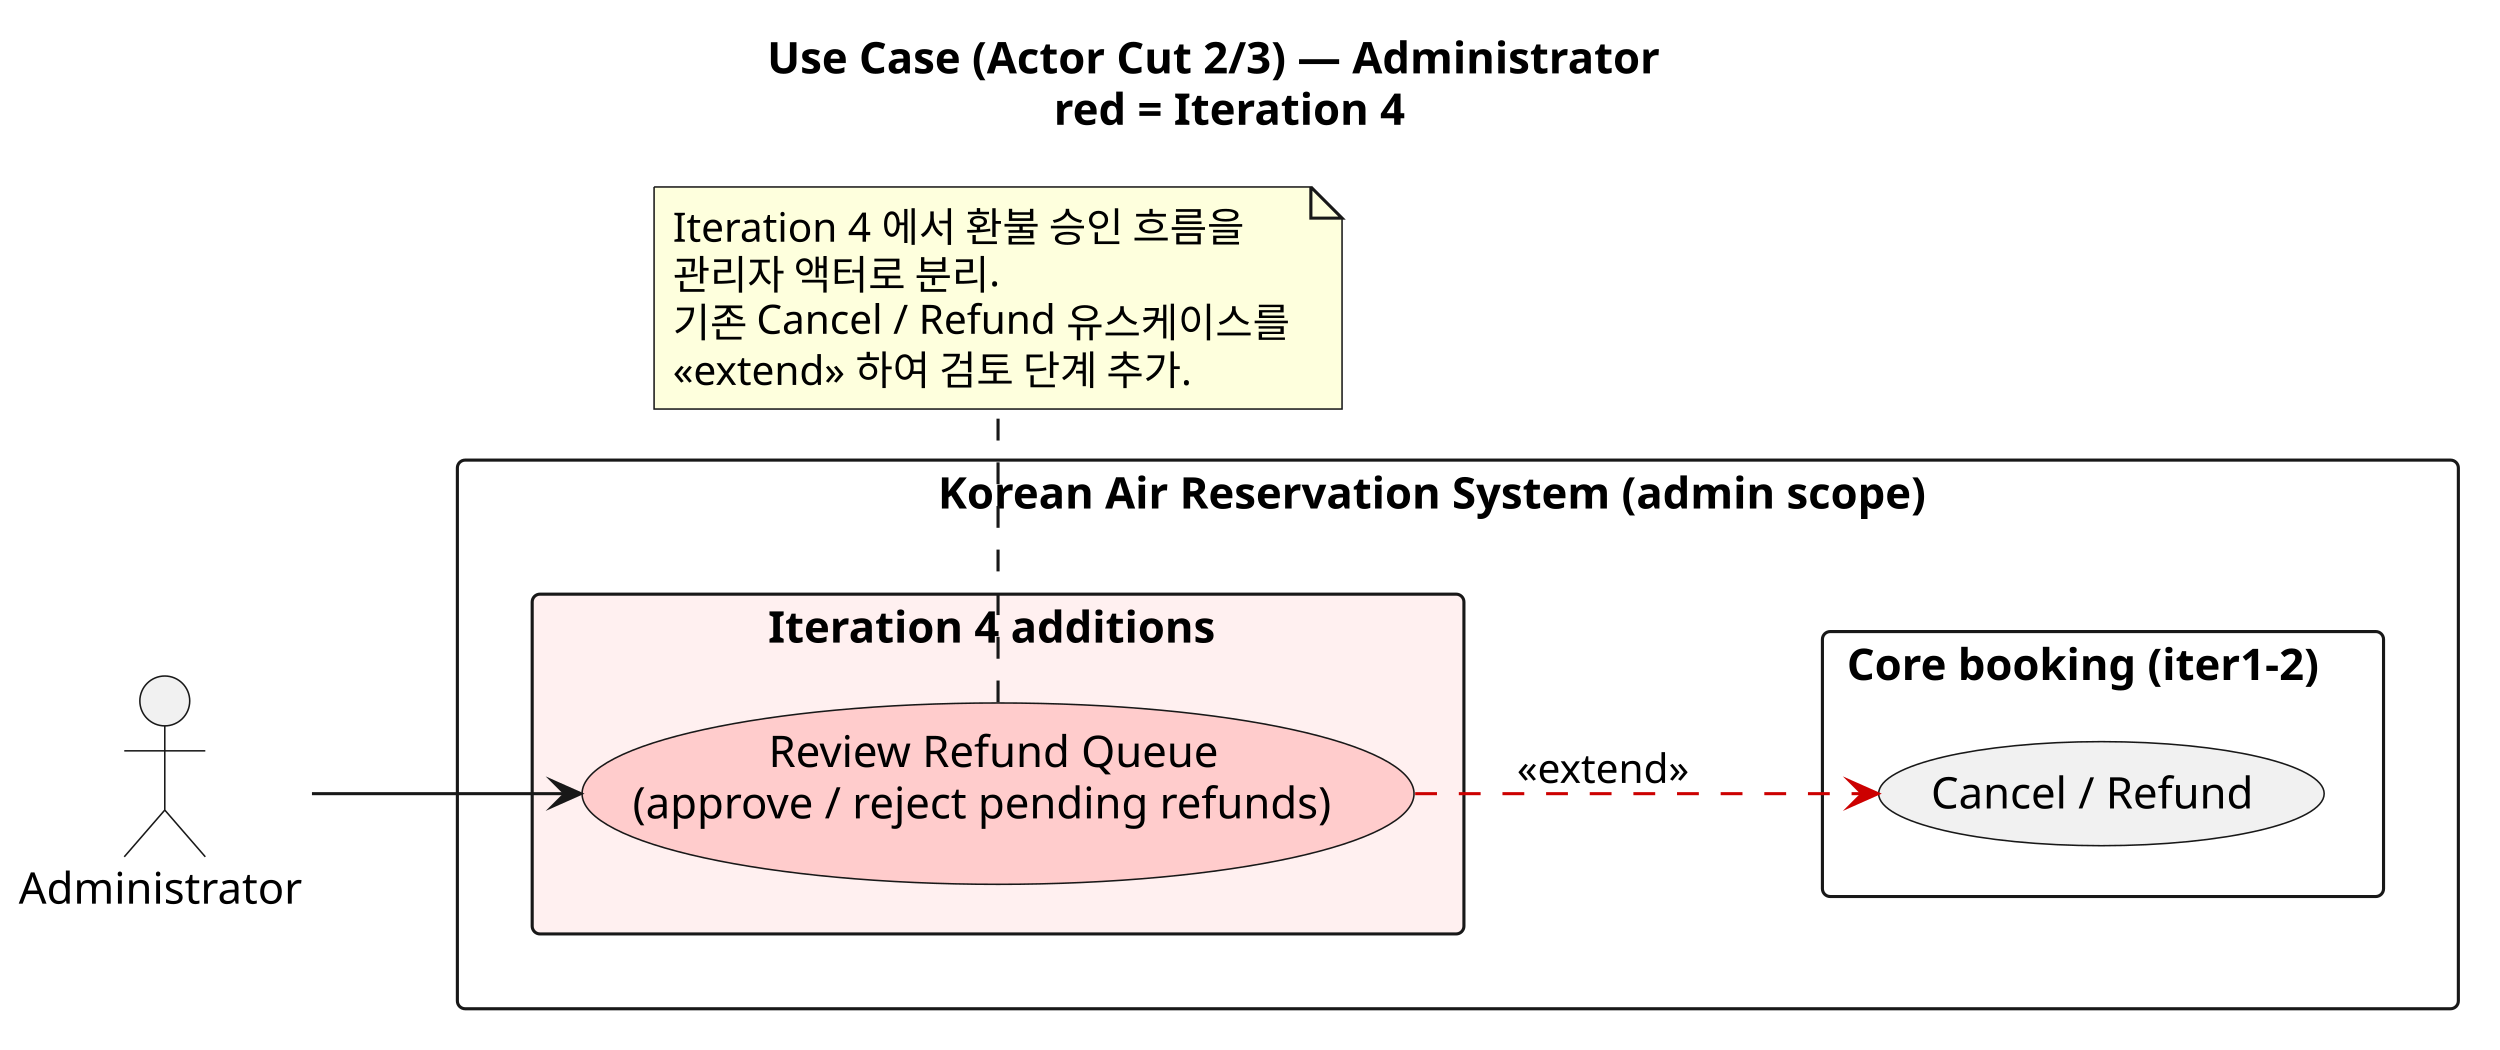
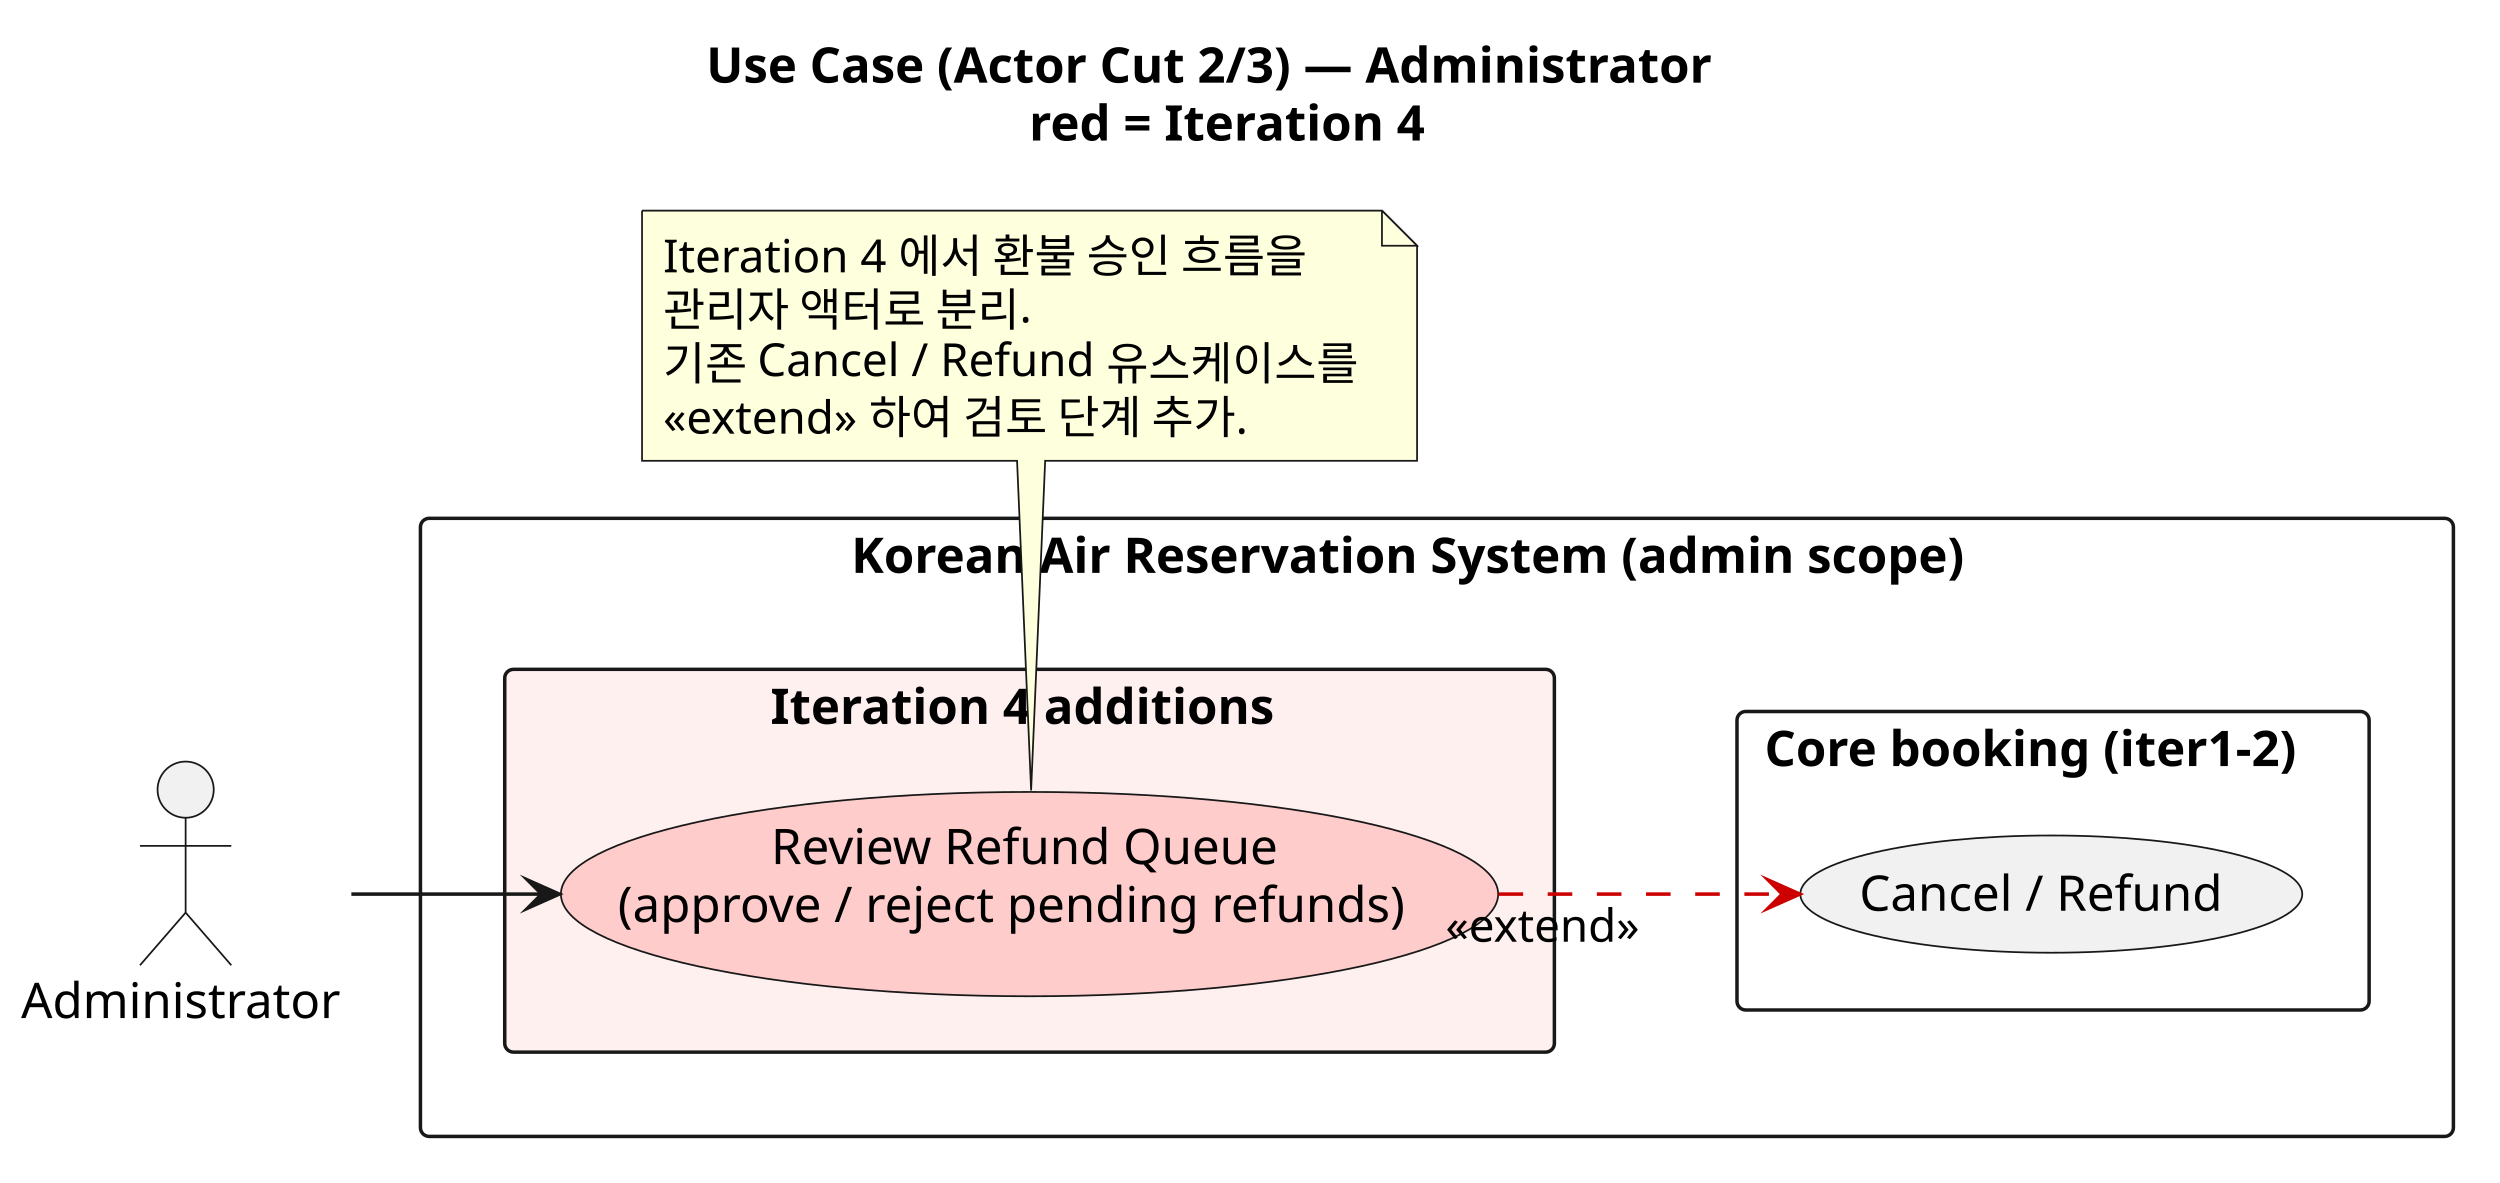
- <svg xmlns="http://www.w3.org/2000/svg" contentStyleType="text/css" data-diagram-type="DESCRIPTION" height="456.354px" preserveAspectRatio="none" style="width:1086px;height:456px;background:#FFFFFF;" version="1.1" viewBox="0 0 1086 456" width="1086.042px" zoomAndPan="magnify">
+ <svg xmlns="http://www.w3.org/2000/svg" contentStyleType="text/css" data-diagram-type="DESCRIPTION" height="456.354px" preserveAspectRatio="none" style="width:964px;height:456px;background:#FFFFFF;" version="1.1" viewBox="0 0 964 456" width="964.167px" zoomAndPan="magnify">
  <defs />
  <g>
    <g class="title" data-source-line="1">
-       <text fill="#000000" font-family="sans-serif" font-size="18.958" font-weight="700" lengthAdjust="spacing" textLength="410.863" x="333.263" y="31.87">Use Case (Actor Cut 2/3) — Administrator</text>
-       <text fill="#000000" font-family="sans-serif" font-size="18.958" font-weight="700" lengthAdjust="spacing" textLength="161.868" x="457.76" y="54.198">red = Iteration 4</text>
+       <text fill="#000000" font-family="sans-serif" font-size="18.958" font-weight="700" lengthAdjust="spacing" textLength="410.863" x="272.325" y="31.87">Use Case (Actor Cut 2/3) — Administrator</text>
+       <text fill="#000000" font-family="sans-serif" font-size="18.958" font-weight="700" lengthAdjust="spacing" textLength="161.868" x="396.823" y="54.198">red = Iteration 4</text>
    </g>
    <g class="cluster" data-qualified-name="Korean Air Reservation System  .admin scope." data-source-line="12" id="ent0002">
-       <rect fill="none" height="238.333" rx="3.385" ry="3.385" style="stroke:#181818;stroke-width:1.354;" width="869.226" x="198.683" y="199.87" />
-       <text fill="#000000" font-family="sans-serif" font-size="18.958" font-weight="700" lengthAdjust="spacing" textLength="451.686" x="407.453" y="220.907">Korean Air Reservation System  (admin scope)</text>
+       <rect fill="none" height="238.333" rx="3.385" ry="3.385" style="stroke:#181818;stroke-width:1.354;" width="783.913" x="162.121" y="199.87" />
+       <text fill="#000000" font-family="sans-serif" font-size="18.958" font-weight="700" lengthAdjust="spacing" textLength="451.686" x="328.235" y="220.907">Korean Air Reservation System  (admin scope)</text>
    </g>
    <g class="cluster" data-qualified-name="Korean Air Reservation System  .admin scope..Core booking .iter1-2." data-source-line="13" id="ent0003">
-       <rect fill="none" height="115.104" rx="3.385" ry="3.385" style="stroke:#181818;stroke-width:1.354;" width="243.75" x="791.659" y="274.349" />
-       <text fill="#000000" font-family="sans-serif" font-size="18.958" font-weight="700" lengthAdjust="spacing" textLength="222.483" x="802.293" y="295.387">Core booking (iter1-2)</text>
+       <rect fill="none" height="115.104" rx="3.385" ry="3.385" style="stroke:#181818;stroke-width:1.354;" width="243.75" x="669.784" y="274.349" />
+       <text fill="#000000" font-family="sans-serif" font-size="18.958" font-weight="700" lengthAdjust="spacing" textLength="222.483" x="680.418" y="295.387">Core booking (iter1-2)</text>
    </g>
    <g class="cluster" data-qualified-name="Korean Air Reservation System  .admin scope..Iteration 4 additions" data-source-line="16" id="ent0005">
-       <rect fill="#FFF0F0" height="147.604" rx="3.385" ry="3.385" style="stroke:#181818;stroke-width:1.354;" width="404.747" x="231.183" y="258.099" />
-       <text fill="#000000" font-family="sans-serif" font-size="18.958" font-weight="700" lengthAdjust="spacing" textLength="199.812" x="333.651" y="279.137">Iteration 4 additions</text>
+       <rect fill="#FFF0F0" height="147.604" rx="3.385" ry="3.385" style="stroke:#181818;stroke-width:1.354;" width="404.747" x="194.621" y="258.099" />
+       <text fill="#000000" font-family="sans-serif" font-size="18.958" font-weight="700" lengthAdjust="spacing" textLength="199.812" x="297.088" y="279.137">Iteration 4 additions</text>
    </g>
    <g class="entity" data-qualified-name="Korean Air Reservation System  .admin scope..Core booking .iter1-2..UC_Cancel" data-source-line="14" id="ent0004">
-       <ellipse cx="912.855" cy="344.768" fill="#F1F1F1" rx="96.766" ry="22.603" style="stroke:#181818;stroke-width:0.677;" />
-       <text fill="#000000" font-family="sans-serif" font-size="18.958" lengthAdjust="spacing" textLength="148.029" x="838.84" y="351.193">Cancel / Refund</text>
+       <ellipse cx="790.98" cy="344.768" fill="#F1F1F1" rx="96.766" ry="22.603" style="stroke:#181818;stroke-width:0.677;" />
+       <text fill="#000000" font-family="sans-serif" font-size="18.958" lengthAdjust="spacing" textLength="148.029" x="716.965" y="351.193">Cancel / Refund</text>
    </g>
    <g class="entity" data-qualified-name="Korean Air Reservation System  .admin scope..Iteration 4 additions.UC_Refund" data-source-line="17" id="ent0006">
-       <ellipse cx="433.553" cy="344.764" fill="#FFCCCC" rx="180.703" ry="39.391" style="stroke:#181818;stroke-width:0.677;" />
-       <text fill="#000000" font-family="sans-serif" font-size="18.958" lengthAdjust="spacing" textLength="199.377" x="333.865" y="333.188">Review Refund Queue</text>
-       <text fill="#000000" font-family="sans-serif" font-size="18.958" lengthAdjust="spacing" textLength="317.506" x="274.8" y="355.516">(approve / reject pending refunds)</text>
+       <ellipse cx="396.991" cy="344.764" fill="#FFCCCC" rx="180.703" ry="39.391" style="stroke:#181818;stroke-width:0.677;" />
+       <text fill="#000000" font-family="sans-serif" font-size="18.958" lengthAdjust="spacing" textLength="199.377" x="297.302" y="333.188">Review Refund Queue</text>
+       <text fill="#000000" font-family="sans-serif" font-size="18.958" lengthAdjust="spacing" textLength="317.506" x="238.238" y="355.516">(approve / reject pending refunds)</text>
    </g>
    <g class="entity" data-qualified-name="Admin" data-source-line="10" id="ent0001">
      <ellipse cx="71.582" cy="304.493" fill="#F1F1F1" rx="10.833" ry="10.833" style="stroke:#181818;stroke-width:0.677;" />
      <path d="M71.582,315.327 L71.582,351.889 M53.978,326.16 L89.186,326.16 M71.582,351.889 L53.978,372.202 M71.582,351.889 L89.186,372.202" fill="none" style="stroke:#181818;stroke-width:0.677;" />
      <text fill="#000000" font-family="sans-serif" font-size="18.958" lengthAdjust="spacing" textLength="126.913" x="8.125" y="392.562">Administrator</text>
    </g>
    <g class="entity" data-qualified-name="GMN9" data-source-line="25" id="ent0010">
-       <path d="M284.131,81.218 L284.131,177.692 L582.985,177.692 L582.985,94.76 L569.443,81.218 L284.131,81.218" fill="#FEFFDD" style="stroke:#181818;stroke-width:0.677;" />
-       <path d="M569.443,81.218 L569.443,94.76 L582.985,94.76 L569.443,81.218" fill="#FEFFDD" style="stroke:#181818;stroke-width:1.354;" />
-       <text fill="#000000" font-family="sans-serif" font-size="17.604" lengthAdjust="spacing" textLength="247.831" x="292.256" y="105.009">Iteration 4 에서 환불 승인 흐름을</text>
-       <text fill="#000000" font-family="sans-serif" font-size="17.604" lengthAdjust="spacing" textLength="138.531" x="292.256" y="125.742">관리자 액터로 분리.</text>
-       <text fill="#000000" font-family="sans-serif" font-size="17.604" lengthAdjust="spacing" textLength="270.416" x="292.256" y="146.475">기존 Cancel / Refund 유스케이스를</text>
-       <text fill="#000000" font-family="sans-serif" font-size="17.604" lengthAdjust="spacing" textLength="227.119" x="292.256" y="167.208">«extend» 하여 검토 단계 추가.</text>
+       <path d="M247.569,81.218 L247.569,177.692 A0,0 0 0 0 247.569,177.692 L392.18,177.692 L397.597,304.778 L403.014,177.692 L546.422,177.692 A0,0 0 0 0 546.422,177.692 L546.422,94.76 L532.881,81.218 L247.569,81.218 A0,0 0 0 0 247.569,81.218" fill="#FEFFDD" style="stroke:#181818;stroke-width:0.677;" />
+       <path d="M532.881,81.218 L532.881,94.76 L546.422,94.76 L532.881,81.218" fill="#FEFFDD" style="stroke:#181818;stroke-width:0.677;" />
+       <text fill="#000000" font-family="sans-serif" font-size="17.604" lengthAdjust="spacing" textLength="247.831" x="255.694" y="105.009">Iteration 4 에서 환불 승인 흐름을</text>
+       <text fill="#000000" font-family="sans-serif" font-size="17.604" lengthAdjust="spacing" textLength="138.531" x="255.694" y="125.742">관리자 액터로 분리.</text>
+       <text fill="#000000" font-family="sans-serif" font-size="17.604" lengthAdjust="spacing" textLength="270.416" x="255.694" y="146.475">기존 Cancel / Refund 유스케이스를</text>
+       <text fill="#000000" font-family="sans-serif" font-size="17.604" lengthAdjust="spacing" textLength="227.119" x="255.694" y="167.208">«extend» 하여 검토 단계 추가.</text>
    </g>
    <g class="link" data-entity-1="ent0001" data-entity-2="ent0006" data-link-type="dependency" data-source-line="21" id="lnk7">
-       <path d="M135.512,344.766 C168.282,344.766 203.491,344.766 245.483,344.766" fill="none" id="Admin-to-UC_Refund" style="stroke:#181818;stroke-width:1.354;" />
-       <polygon fill="#181818" points="252.254,344.766,240.067,339.349,245.483,344.766,240.067,350.183,252.254,344.766" style="stroke:#181818;stroke-width:1.354;stroke-linejoin:miter;stroke-miterlimit:10;" />
+       <path d="M135.484,344.766 C158.993,344.766 180.158,344.766 208.88,344.766" fill="none" id="Admin-to-UC_Refund" style="stroke:#181818;stroke-width:1.354;" />
+       <polygon fill="#181818" points="215.651,344.766,203.464,339.349,208.88,344.766,203.464,350.183,215.651,344.766" style="stroke:#181818;stroke-width:1.354;stroke-linejoin:miter;stroke-miterlimit:10;" />
    </g>
    <g class="link" data-entity-1="ent0006" data-entity-2="ent0004" data-link-type="dependency" data-source-line="22" id="lnk8">
-       <path d="M614.751,344.766 C683.055,344.766 751.413,344.766 808.993,344.766" fill="none" id="UC_Refund-to-UC_Cancel" style="stroke:#CC0000;stroke-width:1.354;stroke-dasharray:9.479,9.479;" />
-       <polygon fill="#CC0000" points="815.764,344.766,803.576,339.349,808.993,344.766,803.576,350.183,815.764,344.766" style="stroke:#CC0000;stroke-width:1.354;stroke-linejoin:miter;stroke-miterlimit:10;" />
-       <text fill="#000000" font-family="sans-serif" font-size="17.604" lengthAdjust="spacing" textLength="77.448" x="658.951" y="340.119">«extend»</text>
-     </g>
-     <g class="link" data-entity-1="ent0006" data-entity-2="ent0010" data-link-type="association" data-source-line="25" id="lnk11">
-       <path d="M433.55,305.103 C433.55,288.501 433.55,272.995 433.55,272.995 C433.55,272.995 433.55,201.225 433.55,201.225 C433.55,201.225 433.55,190.919 433.55,178.122" fill="none" id="UC_Refund-GMN9" style="stroke:#181818;stroke-width:1.354;stroke-dasharray:9.479,9.479;" />
+       <path d="M577.837,344.766 C617.893,344.766 652.072,344.766 687.24,344.766" fill="none" id="UC_Refund-to-UC_Cancel" style="stroke:#CC0000;stroke-width:1.354;stroke-dasharray:9.479,9.479;" />
+       <polygon fill="#CC0000" points="694.01,344.766,681.823,339.349,687.24,344.766,681.823,350.183,694.01,344.766" style="stroke:#CC0000;stroke-width:1.354;stroke-linejoin:miter;stroke-miterlimit:10;" />
+       <text fill="#000000" font-family="sans-serif" font-size="17.604" lengthAdjust="spacing" textLength="77.448" x="557.375" y="363.14">«extend»</text>
    </g>
  </g>
</svg>
